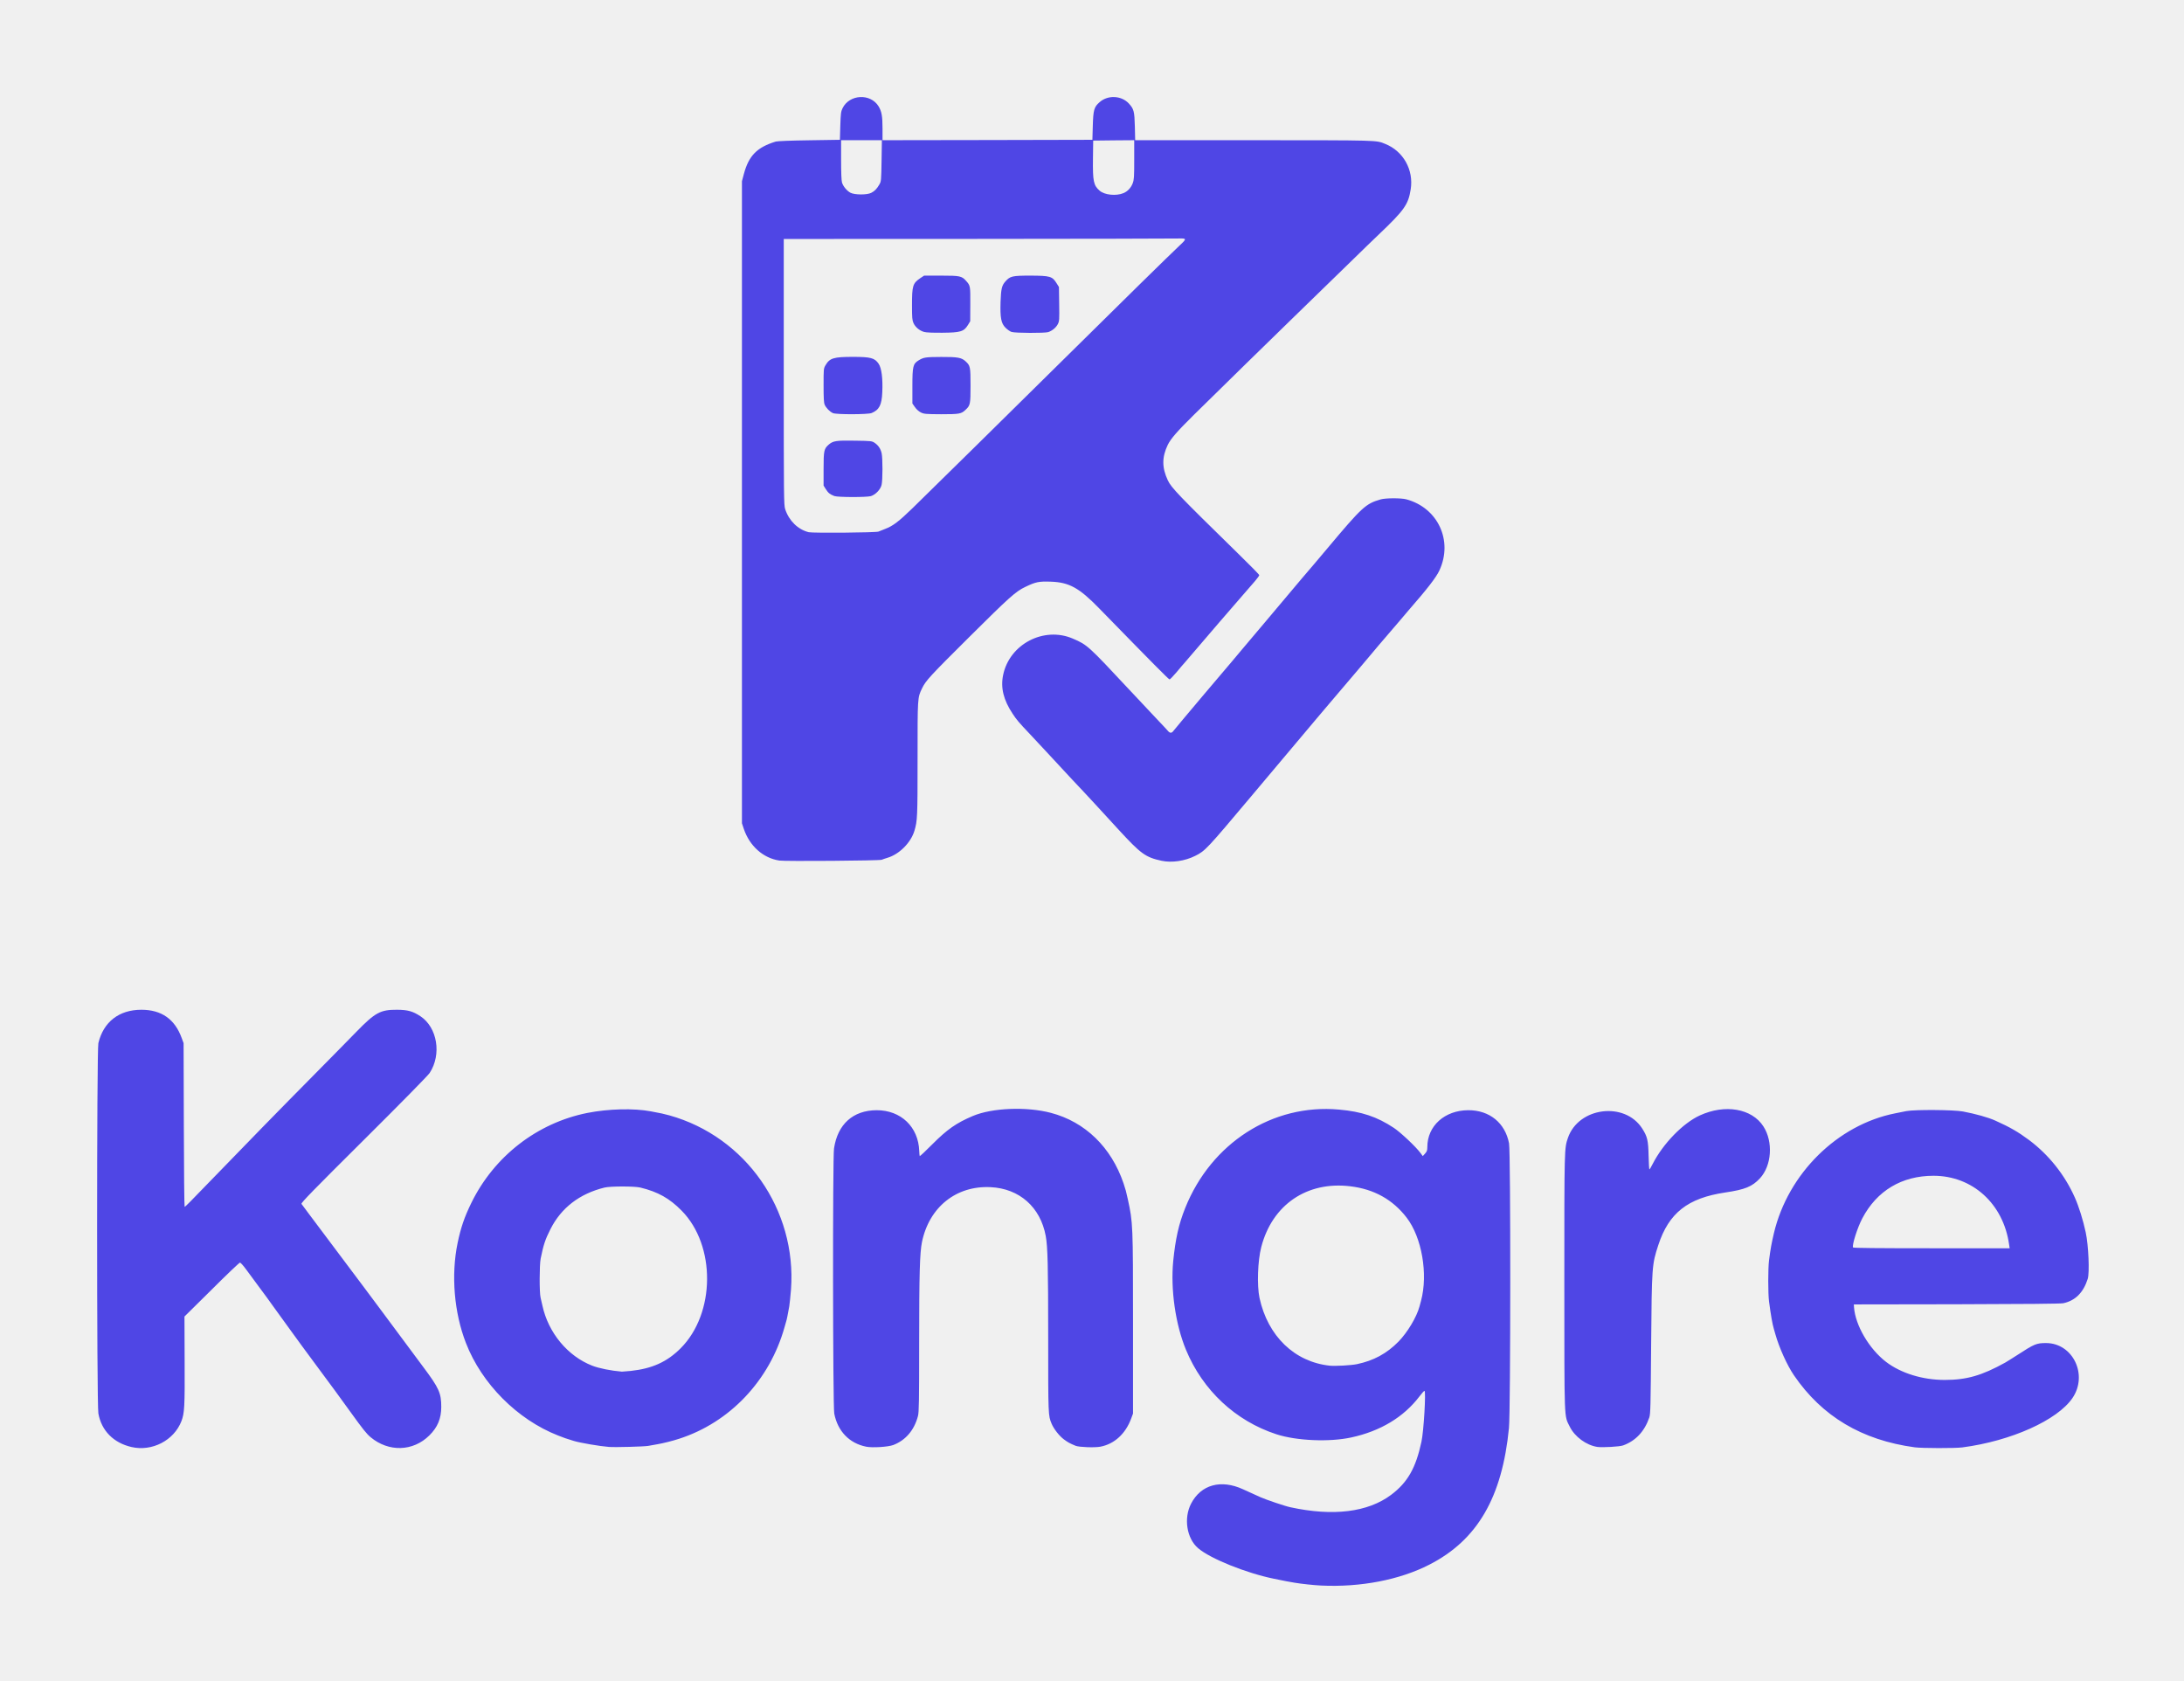
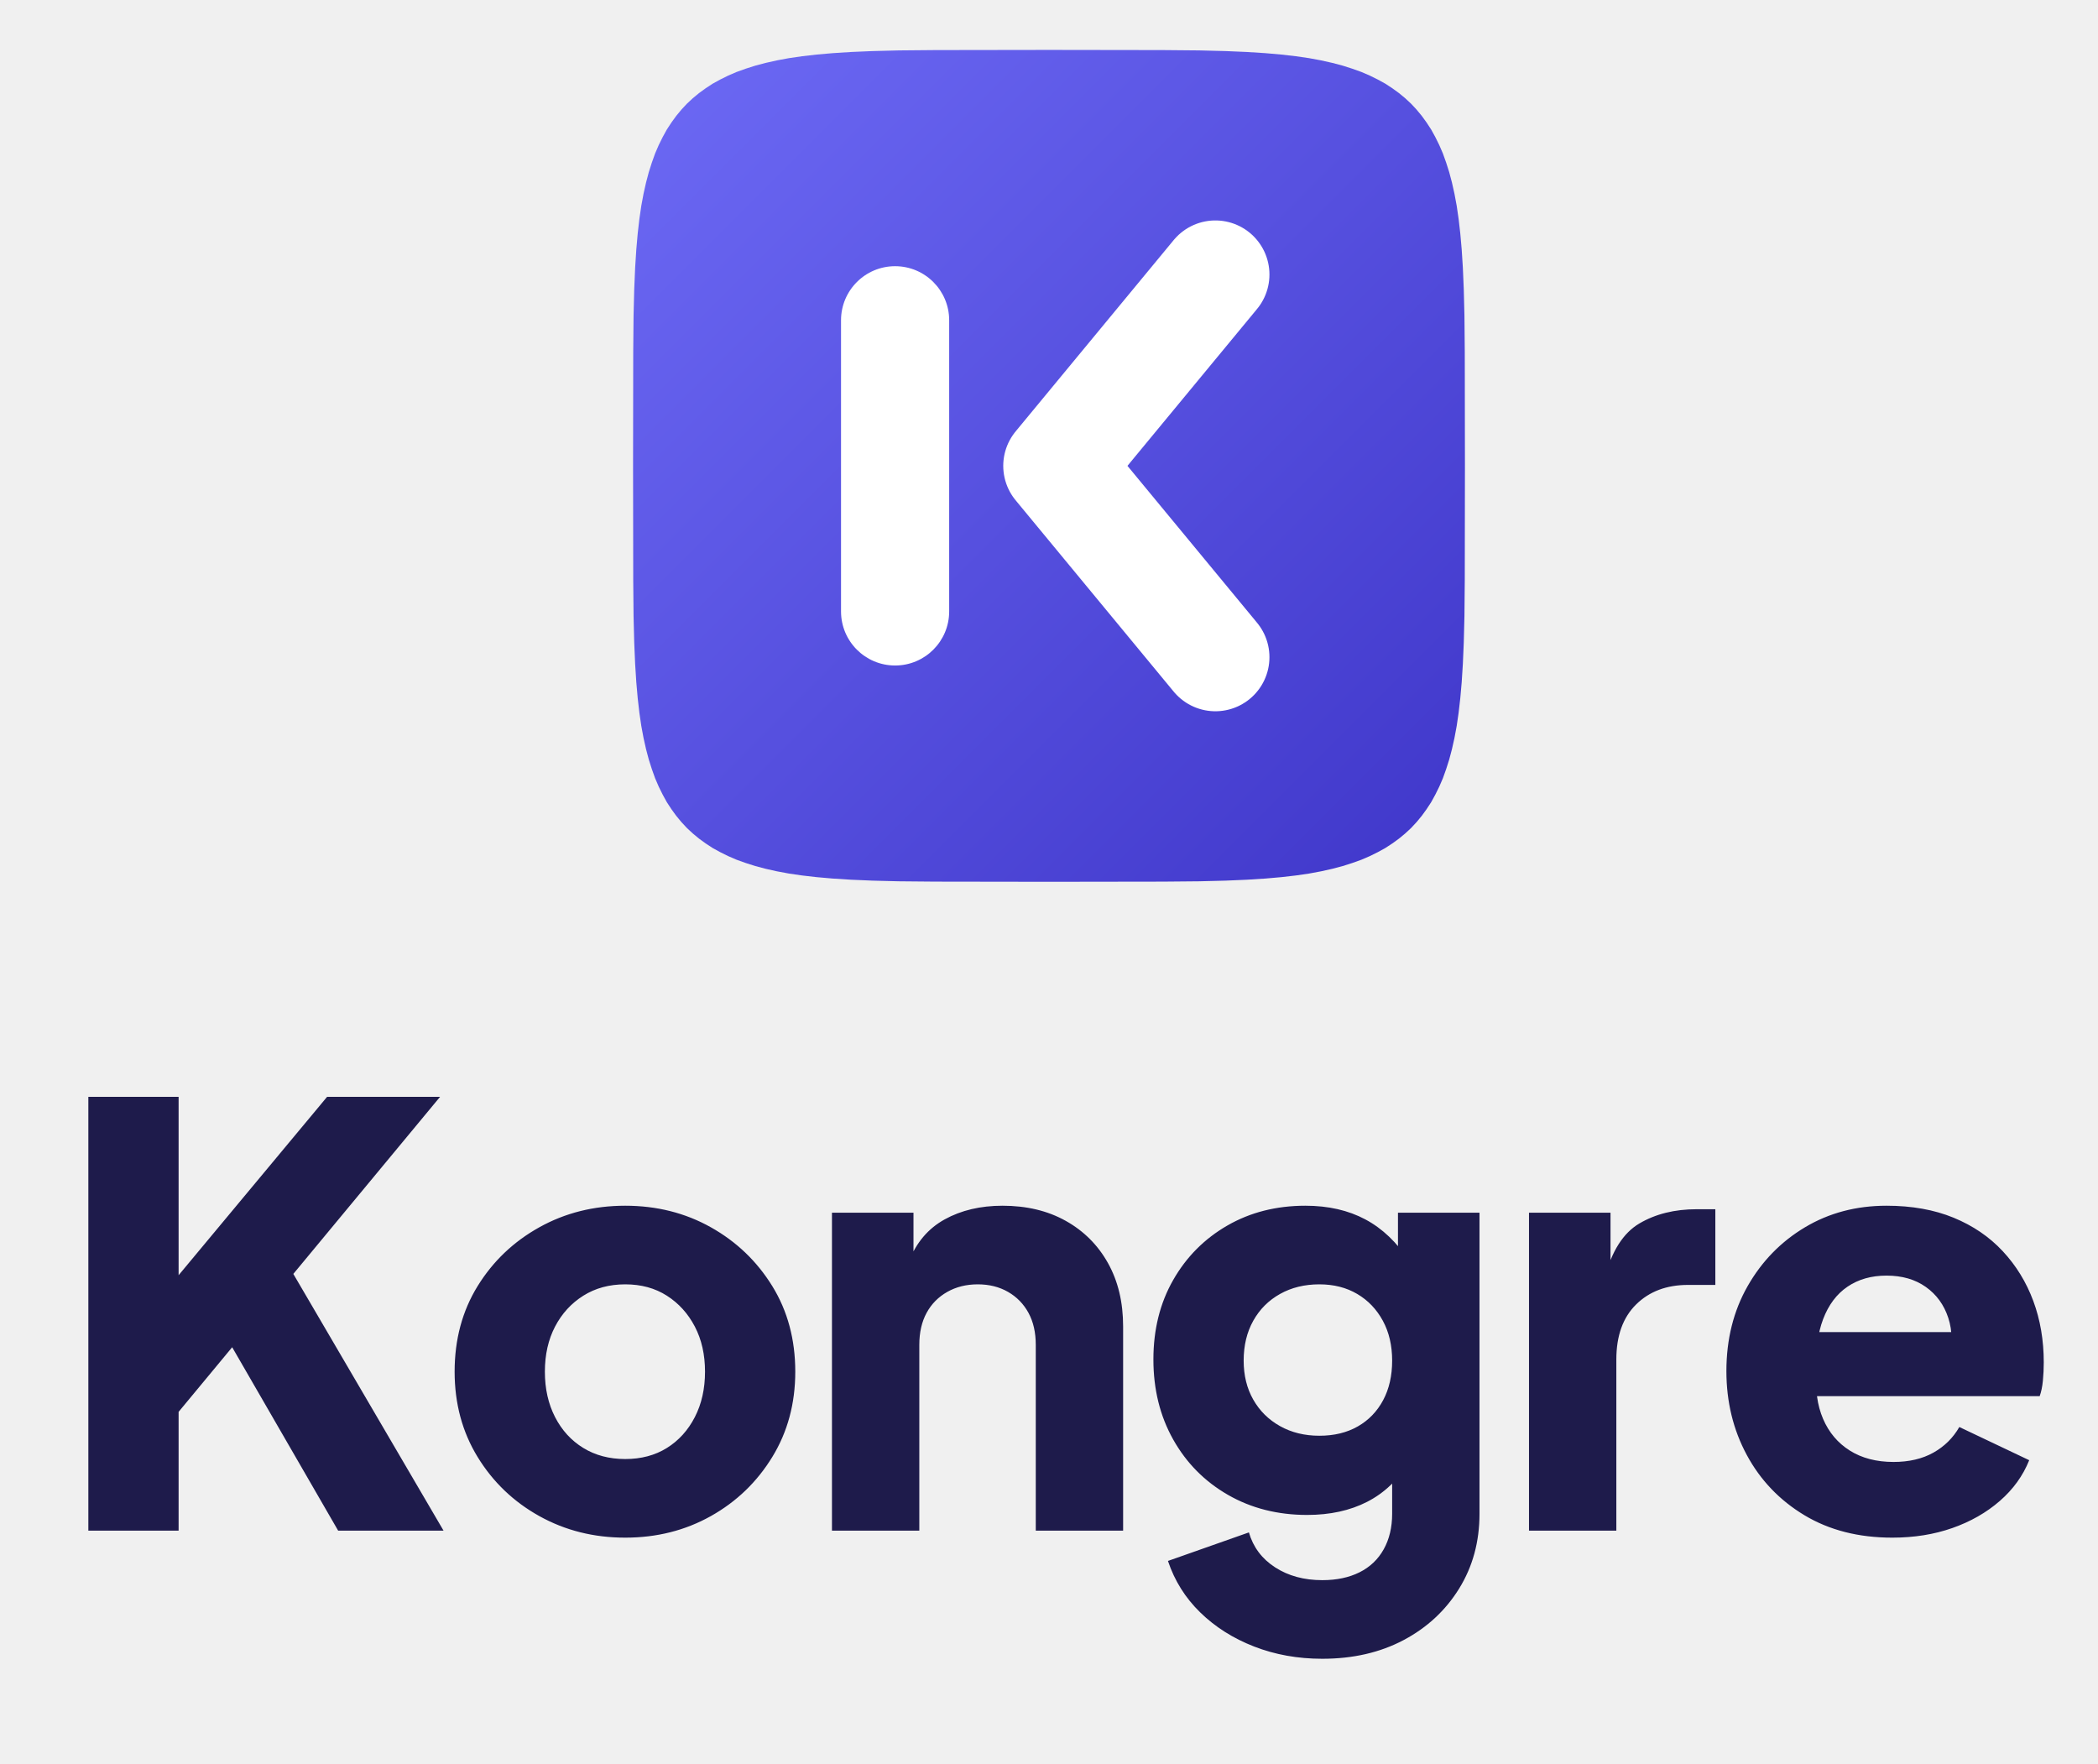
- <svg xmlns="http://www.w3.org/2000/svg" viewBox="0 0 2742 2110">
-   <path fill="#4F46E5" fill-rule="evenodd" d="M1658.5,1990.4C1649.9,1990.0 1633.7,1988.3 1625.0,1986.8C1619.2,1985.9 1612.7,1984.6 1599.5,1981.9C1564.6,1974.8 1519.4,1956.6 1504.2,1943.5C1489.9,1931.3 1485.9,1905.9 1495.4,1887.6C1507.8,1863.7 1532.9,1856.8 1560.7,1869.6C1566.5,1872.2 1573.9,1875.6 1582.5,1879.5C1589.1,1882.5 1613.6,1890.8 1620.0,1892.1C1673.7,1903.8 1717.4,1898.4 1746.6,1876.5C1767.2,1861.0 1777.5,1843.0 1784.6,1810.0C1787.5,1796.8 1790.5,1746.0 1788.4,1746.0C1787.8,1746.0 1785.0,1749.2 1782.1,1753.0C1762.3,1779.0 1733.1,1796.6 1696.5,1804.5C1669.0,1810.5 1627.7,1808.7 1602.5,1800.5C1551.1,1783.7 1510.1,1745.4 1489.0,1694.5C1475.7,1662.4 1469.5,1618.5 1473.0,1582.8C1475.8,1555.0 1480.0,1536.4 1488.0,1516.5C1520.7,1434.8 1597.8,1385.4 1681.0,1392.9C1709.4,1395.4 1728.7,1401.8 1750.0,1415.9C1758.3,1421.4 1777.5,1439.4 1783.4,1447.4L1786.3,1451.3L1789.2,1448.1C1791.5,1445.6 1792.0,1444.0 1792.0,1440.0C1792.0,1413.4 1813.8,1393.8 1843.4,1393.7C1870.0,1393.6 1889.7,1409.6 1894.6,1435.3C1896.7,1446.3 1896.6,1771.0 1894.5,1792.5C1886.0,1879.8 1854.8,1933.4 1794.5,1964.2C1757.3,1983.3 1708.0,1992.8 1658.5,1990.4ZM165.0,1816.5C142.5,1811.3 127.3,1795.9 123.5,1774.3C121.4,1762.5 121.4,1318.4 123.5,1309.5C129.9,1282.8 149.5,1267.6 177.5,1267.6C202.8,1267.6 219.6,1279.4 228.2,1303.3L230.5,1309.5L230.8,1412.2C230.9,1468.8 231.4,1515.0 231.8,1515.0C232.6,1515.0 239.2,1508.3 267.5,1479.0C302.9,1442.3 356.5,1387.4 392.1,1351.5C413.8,1329.5 438.8,1304.2 447.5,1295.2C471.1,1271.0 477.6,1267.5 498.5,1267.6C512.0,1267.7 518.1,1269.4 527.8,1275.7C549.1,1289.8 554.7,1323.7 539.4,1347.0C537.2,1350.3 504.1,1384.0 456.6,1431.2C393.7,1493.7 377.7,1510.1 378.5,1511.3C379.1,1512.1 383.4,1517.9 388.1,1524.2C395.8,1534.4 413.2,1557.5 456.6,1615.5C464.9,1626.5 474.8,1639.8 478.6,1645.0C489.1,1659.1 515.6,1694.9 531.5,1716.2C551.2,1742.5 554.0,1748.8 554.0,1766.2C554.0,1780.7 549.4,1791.8 539.0,1802.0C518.6,1822.2 488.0,1823.1 465.3,1804.2C460.1,1799.8 455.7,1794.3 439.7,1772.1C430.3,1758.9 412.2,1734.3 399.0,1716.6C382.8,1694.7 374.5,1683.5 365.9,1671.5C362.4,1666.6 356.8,1658.9 353.5,1654.4C350.2,1649.9 345.0,1642.7 342.0,1638.5C339.0,1634.2 331.8,1624.3 326.0,1616.6C320.2,1608.8 312.6,1598.5 309.1,1593.7C305.6,1588.9 302.1,1585.0 301.3,1585.0C300.5,1585.0 284.5,1600.2 265.8,1618.9L231.6,1652.7L231.8,1708.1C232.1,1766.1 231.6,1774.0 227.8,1784.0C218.4,1808.3 190.9,1822.5 165.0,1816.5ZM2404.0,1816.9C2337.5,1807.9 2287.6,1778.1 2252.3,1726.5C2243.8,1714.1 2233.6,1691.5 2229.0,1675.0C2228.3,1672.5 2227.4,1669.4 2227.0,1668.0C2225.2,1661.9 2223.4,1651.9 2221.0,1633.7C2219.7,1623.7 2219.7,1592.4 2221.0,1582.3C2222.9,1567.4 2224.1,1561.2 2227.1,1548.2C2244.8,1473.3 2306.9,1411.9 2379.5,1397.6C2383.3,1396.8 2389.7,1395.6 2393.5,1394.8C2404.3,1392.8 2452.8,1393.1 2464.5,1395.3C2480.7,1398.4 2496.1,1402.7 2505.0,1406.7C2523.9,1415.2 2533.7,1420.9 2547.7,1431.3C2572.3,1449.8 2592.2,1474.7 2604.9,1503.2C2610.0,1514.6 2615.3,1531.6 2618.6,1547.0C2622.1,1563.3 2623.6,1597.6 2621.1,1605.5C2615.7,1622.6 2605.5,1632.8 2590.5,1636.0C2587.1,1636.7 2543.2,1637.1 2456.5,1637.3L2327.5,1637.5L2327.7,1641.0C2329.3,1663.7 2346.7,1693.4 2368.0,1709.7C2386.7,1723.9 2413.8,1732.3 2441.5,1732.3C2469.1,1732.3 2488.2,1726.8 2517.6,1710.5C2519.8,1709.2 2526.8,1704.9 2533.1,1700.8C2554.0,1687.2 2556.8,1686.0 2568.7,1686.0C2602.5,1686.0 2621.8,1725.9 2602.0,1755.0C2583.0,1782.9 2524.8,1809.0 2463.7,1817.0C2454.4,1818.2 2413.2,1818.1 2404.0,1816.9ZM764.5,1816.4C753.6,1815.6 728.3,1811.3 720.5,1808.9C711.0,1806.0 707.7,1804.9 700.5,1802.0C649.5,1782.0 604.8,1737.1 585.0,1686.0C570.1,1647.8 566.2,1600.6 574.5,1560.5C578.6,1540.8 583.1,1527.8 591.8,1510.0C620.5,1451.4 674.6,1409.6 737.5,1397.1C764.0,1391.9 795.5,1391.1 817.0,1395.1C830.1,1397.5 833.9,1398.4 840.5,1400.2C936.3,1427.0 1000.4,1518.8 993.1,1618.7C992.4,1627.4 991.4,1637.0 990.9,1640.0C988.8,1651.7 987.8,1656.6 987.0,1659.0C986.6,1660.4 985.7,1663.5 985.0,1666.0C966.3,1732.9 916.3,1785.7 852.5,1806.2C844.2,1808.9 833.0,1811.7 825.5,1813.0C821.6,1813.7 816.4,1814.6 813.7,1815.1C808.6,1816.0 772.7,1817.0 764.5,1816.4ZM1087.5,1816.1C1066.4,1811.9 1051.7,1796.7 1047.4,1774.5C1045.6,1765.4 1045.3,1453.4 1047.1,1441.7C1051.7,1411.2 1071.0,1393.9 1100.5,1393.7C1131.1,1393.6 1153.1,1414.7 1154.1,1445.0C1154.2,1448.0 1154.5,1450.8 1154.7,1451.3C1154.9,1451.7 1162.0,1445.1 1170.3,1436.7C1189.1,1417.8 1200.5,1409.8 1221.5,1400.9C1245.8,1390.7 1288.8,1389.0 1319.3,1397.0C1362.4,1408.3 1395.2,1440.2 1410.6,1485.5C1413.2,1493.4 1413.9,1495.7 1416.0,1505.5C1422.4,1534.8 1422.5,1537.6 1422.5,1661.0L1422.5,1774.5L1420.2,1780.7C1413.1,1800.0 1399.0,1812.8 1381.5,1816.1C1374.3,1817.5 1354.8,1816.7 1350.5,1815.0C1342.8,1811.8 1341.0,1810.8 1335.7,1806.9C1329.9,1802.6 1323.1,1793.9 1320.3,1787.3C1316.0,1776.8 1316.0,1777.5 1316.0,1679.2C1316.0,1589.8 1315.4,1564.9 1312.9,1551.5C1306.2,1515.3 1279.8,1492.0 1243.6,1490.3C1200.5,1488.2 1166.6,1515.3 1157.5,1559.3C1154.8,1572.7 1154.0,1599.1 1154.0,1685.7C1154.0,1758.9 1153.8,1772.8 1152.5,1777.6C1147.9,1795.3 1137.0,1808.1 1121.5,1814.0C1115.0,1816.4 1095.5,1817.7 1087.5,1816.1ZM2005.5,1816.4C1991.6,1814.3 1977.0,1803.6 1970.8,1790.9C1963.6,1776.3 1964.1,1787.8 1964.0,1610.0C1964.0,1440.1 1964.0,1441.9 1968.5,1428.5C1981.8,1389.8 2039.8,1382.4 2061.8,1416.7C2068.2,1426.7 2069.4,1431.6 2069.8,1450.8C2070.0,1460.2 2070.5,1468.0 2070.8,1468.0C2071.2,1468.0 2073.0,1465.0 2074.9,1461.2C2088.0,1435.6 2112.8,1410.1 2134.0,1400.3C2165.8,1385.7 2199.5,1391.5 2214.0,1414.1C2226.4,1433.4 2224.4,1463.2 2209.6,1479.2C2199.9,1489.6 2191.0,1493.3 2166.0,1497.0C2118.9,1504.0 2095.2,1522.7 2082.0,1563.0C2074.0,1587.4 2073.8,1589.7 2073.0,1687.5C2072.4,1764.8 2072.2,1775.0 2070.7,1779.4C2064.7,1796.9 2053.6,1808.8 2037.8,1814.5C2033.5,1816.1 2011.8,1817.3 2005.5,1816.4ZM791.8,1721.0C818.8,1718.1 837.4,1709.7 854.5,1692.6C898.3,1648.8 898.9,1563.5 855.8,1519.8C840.5,1504.3 826.1,1496.2 804.0,1490.8C796.6,1489.0 766.4,1489.0 759.0,1490.8C727.7,1498.5 704.6,1516.2 691.1,1543.0C684.5,1556.0 682.3,1562.7 678.8,1580.0C677.2,1588.0 677.1,1622.6 678.7,1629.0C679.3,1631.5 680.3,1636.0 681.0,1639.0C688.4,1673.1 712.7,1702.4 743.5,1714.4C752.0,1717.7 766.7,1720.7 780.8,1721.9C781.5,1721.9 786.4,1721.5 791.8,1721.0ZM1703.6,1712.5C1724.6,1708.1 1740.9,1699.3 1755.8,1684.2C1767.0,1672.7 1778.6,1653.5 1782.2,1640.0C1782.7,1638.1 1783.5,1634.9 1784.1,1633.0C1793.1,1599.4 1785.1,1553.2 1766.0,1528.5C1748.5,1505.8 1725.1,1492.8 1695.3,1489.2C1640.9,1482.6 1597.3,1512.3 1583.5,1565.5C1579.0,1582.9 1578.0,1613.6 1581.3,1629.3C1591.7,1677.3 1625.3,1709.7 1669.5,1714.4C1676.4,1715.1 1696.4,1714.0 1703.6,1712.5ZM2522.4,1562.2C2515.2,1511.2 2476.5,1476.0 2427.5,1476.0C2387.7,1476.0 2356.4,1494.7 2338.1,1529.5C2332.0,1541.0 2324.9,1563.4 2326.5,1566.0C2326.9,1566.7 2357.9,1567.0 2425.1,1567.0L2523.1,1567.0L2522.4,1562.2ZM1458.5,1080.6C1438.1,1076.2 1432.4,1072.0 1404.0,1041.1C1380.5,1015.5 1367.3,1001.1 1360.6,994.0C1356.7,989.9 1350.2,982.9 1346.0,978.5C1337.4,969.3 1331.6,963.0 1314.0,944.0C1307.2,936.6 1297.7,926.4 1293.0,921.5C1279.0,906.7 1276.4,903.7 1271.3,895.9C1259.9,878.8 1256.1,863.4 1259.4,847.5C1267.3,808.6 1310.6,786.0 1347.0,801.7C1365.1,809.5 1366.0,810.3 1418.0,866.0C1440.7,890.3 1445.9,895.8 1455.1,905.5C1459.8,910.4 1464.8,915.7 1466.0,917.2C1468.9,920.7 1471.0,920.7 1473.5,917.2C1475.2,914.8 1545.7,831.2 1547.0,830.0C1547.3,829.7 1552.2,823.9 1557.9,817.0C1570.1,802.4 1578.3,792.7 1579.0,792.0C1579.3,791.7 1582.7,787.7 1586.6,783.0C1593.3,774.9 1630.1,731.3 1634.6,726.0C1641.3,718.3 1657.8,698.8 1666.0,689.0C1710.3,636.2 1714.6,632.3 1733.5,626.9C1739.9,625.1 1758.9,625.1 1765.5,626.8C1805.2,637.4 1824.5,678.6 1807.2,716.0C1803.3,724.6 1792.0,739.2 1768.6,766.0C1767.4,767.4 1761.3,774.6 1755.0,782.0C1748.7,789.4 1743.3,795.7 1743.0,796.0C1742.7,796.3 1740.0,799.4 1737.0,803.0C1734.0,806.6 1731.3,809.7 1731.0,810.0C1730.7,810.3 1726.9,814.8 1722.6,820.0C1715.4,828.7 1706.4,839.2 1670.0,882.0C1663.1,890.0 1655.7,898.8 1653.4,901.6C1646.3,910.1 1639.2,918.5 1611.4,951.5C1596.6,969.1 1578.2,990.9 1570.6,1000.0C1515.0,1066.1 1513.2,1068.1 1500.6,1074.4C1487.7,1080.9 1471.2,1083.3 1458.5,1080.6ZM978.5,1080.3C958.1,1077.2 941.1,1062.1 933.8,1040.4L931.5,1033.5L931.5,630.5L931.5,227.5L933.9,218.5C940.1,195.4 950.4,184.9 974.0,177.7C976.1,177.1 993.1,176.4 1016.0,176.1L1054.5,175.5L1055.0,158.0C1055.5,142.5 1055.8,140.0 1057.8,135.9C1066.4,118.3 1092.8,116.9 1103.0,133.4C1106.9,139.8 1108.0,145.7 1108.0,161.3L1108.0,176.0L1239.8,175.8L1371.5,175.5L1372.0,158.0C1372.6,137.8 1373.6,134.3 1380.6,128.2C1391.0,119.0 1408.2,119.9 1417.4,130.1C1423.5,136.8 1424.3,139.6 1424.8,158.7L1425.2,176.0L1574.4,176.0C1732.0,176.1 1727.5,175.9 1739.0,180.6C1761.8,189.6 1775.1,213.3 1771.1,237.8C1768.1,256.9 1763.1,263.9 1730.5,294.9C1724.4,300.7 1710.0,314.6 1698.5,325.9C1675.3,348.6 1645.6,377.5 1624.9,397.5C1606.3,415.5 1525.0,495.0 1499.2,520.5C1478.1,541.3 1469.9,550.7 1466.1,558.5C1458.7,574.0 1458.7,587.0 1466.2,603.0C1470.6,612.3 1479.5,621.6 1553.2,693.7C1568.5,708.6 1581.0,721.3 1581.0,722.0C1581.0,722.7 1578.6,726.0 1575.7,729.4C1572.8,732.8 1562.8,744.3 1553.5,755.0C1544.1,765.7 1534.0,777.4 1531.0,781.0C1528.0,784.6 1525.3,787.7 1525.0,788.0C1524.7,788.3 1522.0,791.4 1519.0,795.0C1516.0,798.6 1513.3,801.7 1513.0,802.0C1512.7,802.3 1507.5,808.3 1501.5,815.4C1495.4,822.5 1489.3,829.7 1487.8,831.4C1486.2,833.1 1481.5,838.6 1477.3,843.7C1473.0,848.8 1469.0,852.9 1468.4,852.9C1467.4,853.0 1447.8,833.2 1380.0,763.7C1354.9,737.9 1342.4,731.0 1319.2,730.2C1304.0,729.7 1300.3,730.5 1287.0,736.9C1275.1,742.6 1266.9,750.0 1217.6,799.0C1167.7,848.6 1162.3,854.4 1157.7,864.0C1151.9,875.9 1152.0,874.9 1152.0,952.8C1152.0,1026.0 1151.8,1030.2 1148.1,1042.8C1143.6,1057.9 1128.9,1072.6 1114.0,1076.9C1111.5,1077.6 1108.4,1078.7 1107.0,1079.3C1104.5,1080.5 985.4,1081.4 978.5,1080.3ZM1103.0,667.3C1104.4,666.7 1108.2,665.2 1111.5,663.9C1121.0,660.3 1128.4,654.7 1145.5,638.1C1163.5,620.7 1275.0,510.8 1334.5,452.0C1407.1,380.2 1468.5,319.9 1481.2,308.0C1490.3,299.5 1490.1,299.1 1478.8,299.4C1473.7,299.6 1360.3,299.8 1226.8,299.9L984.0,300.0L984.0,466.8C984.0,625.3 984.1,634.0 985.8,639.2C990.6,653.8 1001.8,664.7 1015.3,668.1C1020.4,669.3 1100.0,668.7 1103.0,667.3ZM1047.5,622.7C1041.9,620.5 1039.9,618.9 1036.9,614.2L1034.0,609.6L1034.0,588.9C1034.0,565.8 1034.5,563.4 1040.4,558.2C1045.9,553.4 1049.8,552.8 1073.4,553.2C1093.9,553.5 1094.6,553.6 1098.1,555.9C1102.8,559.1 1105.6,563.3 1106.9,569.0C1108.3,575.2 1108.3,603.0 1106.8,608.8C1105.4,614.6 1099.2,621.0 1093.4,622.8C1087.9,624.4 1051.7,624.3 1047.5,622.7ZM1045.8,518.6C1041.8,516.9 1037.1,512.0 1035.4,508.1C1034.3,505.6 1034.0,499.6 1034.0,483.7C1034.0,463.1 1034.0,462.6 1036.5,458.4C1041.7,449.5 1046.8,448.0 1070.8,448.0C1093.1,448.0 1098.1,449.3 1103.1,456.6C1106.8,462.1 1108.5,475.0 1107.7,492.5C1107.0,508.5 1103.9,514.5 1094.3,518.5C1089.7,520.4 1050.0,520.5 1045.8,518.6ZM1156.2,517.8C1153.6,516.5 1150.7,514.0 1148.7,511.1L1145.5,506.5L1145.5,484.5C1145.5,459.9 1146.3,456.7 1153.3,452.4C1159.7,448.5 1162.2,448.2 1181.6,448.1C1202.4,448.0 1207.2,448.9 1212.3,453.6C1218.2,459.0 1218.5,460.5 1218.5,484.0C1218.5,507.5 1218.2,508.9 1212.2,514.5C1206.9,519.6 1204.4,520.0 1181.6,520.0C1162.3,519.9 1160.1,519.7 1156.2,517.8ZM1160.2,416.7C1154.5,415.1 1149.2,410.7 1146.9,405.6C1145.3,402.1 1145.0,399.0 1145.0,383.5C1145.0,358.6 1145.9,355.7 1155.4,349.2L1160.2,346.0L1181.7,346.0C1205.2,346.0 1207.6,346.5 1213.0,352.7C1218.3,358.6 1218.3,359.0 1218.2,381.9L1218.1,403.3L1215.3,407.9C1210.2,416.2 1206.1,417.5 1183.5,417.7C1171.3,417.8 1163.0,417.5 1160.2,416.7ZM1270.0,416.7C1268.1,416.1 1264.7,413.7 1262.4,411.4C1256.9,405.9 1255.6,399.1 1256.2,379.0C1256.8,362.7 1257.7,358.5 1262.2,353.4C1268.2,346.6 1270.8,346.0 1293.9,346.0C1318.3,346.1 1321.2,346.9 1326.5,355.5L1329.5,360.3L1329.8,381.6C1330.1,401.4 1330.0,403.1 1328.1,406.9C1325.8,411.3 1321.2,415.1 1316.1,416.9C1311.7,418.3 1274.8,418.2 1270.0,416.7ZM1410.6,242.4C1415.8,240.2 1419.9,235.8 1422.1,230.1C1423.8,225.5 1424.0,222.3 1424.0,200.5L1424.0,176.0L1398.2,176.2L1372.5,176.5L1372.2,199.5C1371.9,227.5 1372.9,232.6 1380.5,239.3C1386.7,244.8 1401.3,246.3 1410.6,242.4ZM1093.8,242.1C1098.2,239.9 1100.9,237.0 1104.1,231.5C1106.3,227.7 1106.4,226.5 1106.8,201.8L1107.2,176.0L1081.6,176.0L1056.0,176.0L1056.0,200.6C1056.0,216.2 1056.4,226.7 1057.1,229.1C1058.6,234.0 1063.2,239.5 1067.8,242.0C1073.1,244.7 1088.5,244.8 1093.8,242.1Z" />
+ <svg xmlns="http://www.w3.org/2000/svg" viewBox="-6 -6 252.2 212">
+   <g transform="translate(70.1 0)">
+     <defs>
+       <linearGradient id="g" x1="0" y1="0" x2="1" y2="1">
+         <stop offset="0" stop-color="#6D6AF5" />
+         <stop offset="1" stop-color="#3F36C9" />
+       </linearGradient>
+     </defs>
+     <path d="M100.00,50.00L99.98,63.69L99.94,68.06L99.86,71.23L99.75,73.81L99.61,76.01L99.44,77.94L99.24,79.68L99.01,81.26L98.74,82.71L98.44,84.05L98.11,85.30L97.74,86.46L97.35,87.55L96.91,88.57L96.44,89.52L95.94,90.43L95.39,91.27L94.81,92.07L94.19,92.82L93.53,93.53L92.82,94.19L92.07,94.81L91.27,95.39L90.43,95.94L89.52,96.44L88.57,96.91L87.55,97.35L86.46,97.74L85.30,98.11L84.05,98.44L82.71,98.74L81.26,99.01L79.68,99.24L77.94,99.44L76.01,99.61L73.81,99.75L71.23,99.86L68.06,99.94L63.69,99.98L50.00,100.00L36.31,99.98L31.94,99.94L28.77,99.86L26.19,99.75L23.99,99.61L22.06,99.44L20.32,99.24L18.74,99.01L17.29,98.74L15.95,98.44L14.70,98.11L13.54,97.74L12.45,97.35L11.43,96.91L10.48,96.44L9.57,95.94L8.73,95.39L7.93,94.81L7.18,94.19L6.47,93.53L5.81,92.82L5.19,92.07L4.61,91.27L4.06,90.43L3.56,89.52L3.09,88.57L2.65,87.55L2.26,86.46L1.89,85.30L1.56,84.05L1.26,82.71L0.99,81.26L0.76,79.68L0.56,77.94L0.39,76.01L0.25,73.81L0.14,71.23L0.06,68.06L0.02,63.69L0.00,50.00L0.02,36.31L0.06,31.94L0.14,28.77L0.25,26.19L0.39,23.99L0.56,22.06L0.76,20.32L0.99,18.74L1.26,17.29L1.56,15.95L1.89,14.70L2.26,13.54L2.65,12.45L3.09,11.43L3.56,10.48L4.06,9.57L4.61,8.73L5.19,7.93L5.81,7.18L6.47,6.47L7.18,5.81L7.93,5.19L8.73,4.61L9.57,4.06L10.48,3.56L11.43,3.09L12.45,2.65L13.54,2.26L14.70,1.89L15.95,1.56L17.29,1.26L18.74,0.99L20.32,0.76L22.06,0.56L23.99,0.39L26.19,0.25L28.77,0.14L31.94,0.06L36.31,0.02L50.00,0.00L63.69,0.02L68.06,0.06L71.23,0.14L73.81,0.25L76.01,0.39L77.94,0.56L79.68,0.76L81.26,0.99L82.71,1.26L84.05,1.56L85.30,1.89L86.46,2.26L87.55,2.65L88.57,3.09L89.52,3.56L90.43,4.06L91.27,4.61L92.07,5.19L92.82,5.81L93.53,6.47L94.19,7.18L94.81,7.93L95.39,8.73L95.94,9.57L96.44,10.48L96.91,11.43L97.35,12.45L97.74,13.54L98.11,14.70L98.44,15.95L98.74,17.29L99.01,18.74L99.24,20.32L99.44,22.06L99.61,23.99L99.75,26.19L99.86,28.77L99.94,31.94L99.98,36.31Z" fill="url(#g)" />
+     <rect x="25" y="26" width="13" height="48" rx="6.5" fill="#fff" />
+     <path d="M70 27L51 50L70 73" fill="none" stroke="#fff" stroke-width="13" stroke-linecap="round" stroke-linejoin="round" />
+   </g>
+   <path d="M4.62 178.0V125.85H15.47V151.96L12.46 150.91L33.32 125.85H46.9L26.25 150.77L26.88 143.07L47.32 178.0H34.65L21.91 155.95L15.47 163.72V178.0ZM69.16 178.84Q63.49 178.84 58.835 176.25Q54.18 173.66 51.415 169.145Q48.65 164.63 48.65 158.89Q48.65 153.08 51.415 148.6Q54.18 144.12 58.835 141.53Q63.49 138.94 69.16 138.94Q74.83 138.94 79.45 141.53Q84.07 144.12 86.835 148.6Q89.6 153.08 89.6 158.89Q89.6 164.63 86.835 169.145Q84.07 173.66 79.45 176.25Q74.83 178.84 69.16 178.84ZM69.16 169.39Q72.03 169.39 74.165 168.06Q76.3 166.73 77.525 164.35Q78.75 161.97 78.75 158.89Q78.75 155.81 77.525 153.465Q76.3 151.12 74.165 149.755Q72.03 148.39 69.16 148.39Q66.29 148.39 64.12 149.755Q61.95 151.12 60.725 153.465Q59.5 155.81 59.5 158.89Q59.5 161.97 60.725 164.35Q61.95 166.73 64.12 168.06Q66.29 169.39 69.16 169.39ZM94.01 178.0V139.78H103.81V147.34L103.25 145.66Q104.58 142.23 107.555 140.585Q110.53 138.94 114.52 138.94Q118.86 138.94 122.115 140.76Q125.37 142.58 127.19 145.835Q129.01 149.09 129.01 153.451V178.0H118.51V155.67Q118.51 153.43 117.635 151.82Q116.76 150.21 115.178 149.3Q113.597 148.39 111.538 148.39Q109.48 148.39 107.87 149.3Q106.26 150.21 105.385 151.82Q104.51 153.43 104.51 155.67V178.0ZM152.95 193.4Q148.54 193.4 144.76 191.93Q140.98 190.46 138.285 187.835Q135.59 185.21 134.4 181.64L144.13 178.21Q144.9 180.87 147.28 182.41Q149.66 183.95 152.95 183.95Q155.54 183.95 157.43 183.005Q159.32 182.06 160.335 180.24Q161.35 178.42 161.35 175.97V167.22L163.38 169.74Q161.42 172.96 158.34 174.535Q155.26 176.11 151.13 176.11Q145.81 176.11 141.61 173.695Q137.41 171.28 135.03 167.045Q132.65 162.81 132.65 157.42Q132.65 152.03 135.03 147.865Q137.41 143.7 141.54 141.32Q145.67 138.94 150.92 138.94Q155.05 138.94 158.13 140.585Q161.21 142.23 163.38 145.59L162.05 148.11V139.78H171.85V175.97Q171.85 181.01 169.4 184.965Q166.95 188.92 162.715 191.16Q158.48 193.4 152.95 193.4ZM152.6 166.59Q155.26 166.59 157.22 165.47Q159.18 164.35 160.265 162.32Q161.35 160.29 161.35 157.56Q161.35 154.83 160.23 152.765Q159.11 150.7 157.15 149.545Q155.19 148.39 152.6 148.39Q149.94 148.39 147.875 149.545Q145.81 150.7 144.655 152.765Q143.5 154.83 143.5 157.56Q143.5 160.22 144.655 162.25Q145.81 164.28 147.875 165.435Q149.94 166.59 152.6 166.59ZM177.8 178.0V139.78H187.6V148.95L186.9 147.62Q188.16 142.79 191.065 141.075Q193.97 139.36 197.96 139.36H200.2V148.46H196.91Q193.06 148.46 190.68 150.805Q188.3 153.15 188.3 157.42V178.0ZM221.48 178.84Q215.39 178.84 210.91 176.145Q206.43 173.45 203.98 168.9Q201.53 164.35 201.53 158.82Q201.53 153.08 204.085 148.6Q206.64 144.12 210.98 141.53Q215.32 138.94 220.78 138.94Q225.33 138.94 228.83 140.375Q232.33 141.81 234.745 144.4Q237.16 146.99 238.42 150.385Q239.68 153.78 239.68 157.77Q239.68 158.89 239.575 159.975Q239.47 161.06 239.19 161.83H210.56V154.13H233.24L228.27 157.77Q228.97 154.76 228.2 152.415Q227.43 150.07 225.505 148.705Q223.58 147.34 220.78 147.34Q218.05 147.34 216.09 148.67Q214.13 150.0 213.15 152.59Q212.17 155.18 212.38 158.89Q212.1 162.11 213.15 164.56Q214.2 167.01 216.37 168.375Q218.54 169.74 221.62 169.74Q224.42 169.74 226.415 168.62Q228.41 167.5 229.53 165.54L237.93 169.53Q236.81 172.33 234.395 174.43Q231.98 176.53 228.69 177.685Q225.4 178.84 221.48 178.84Z" fill="#1E1B4B" />
</svg>
